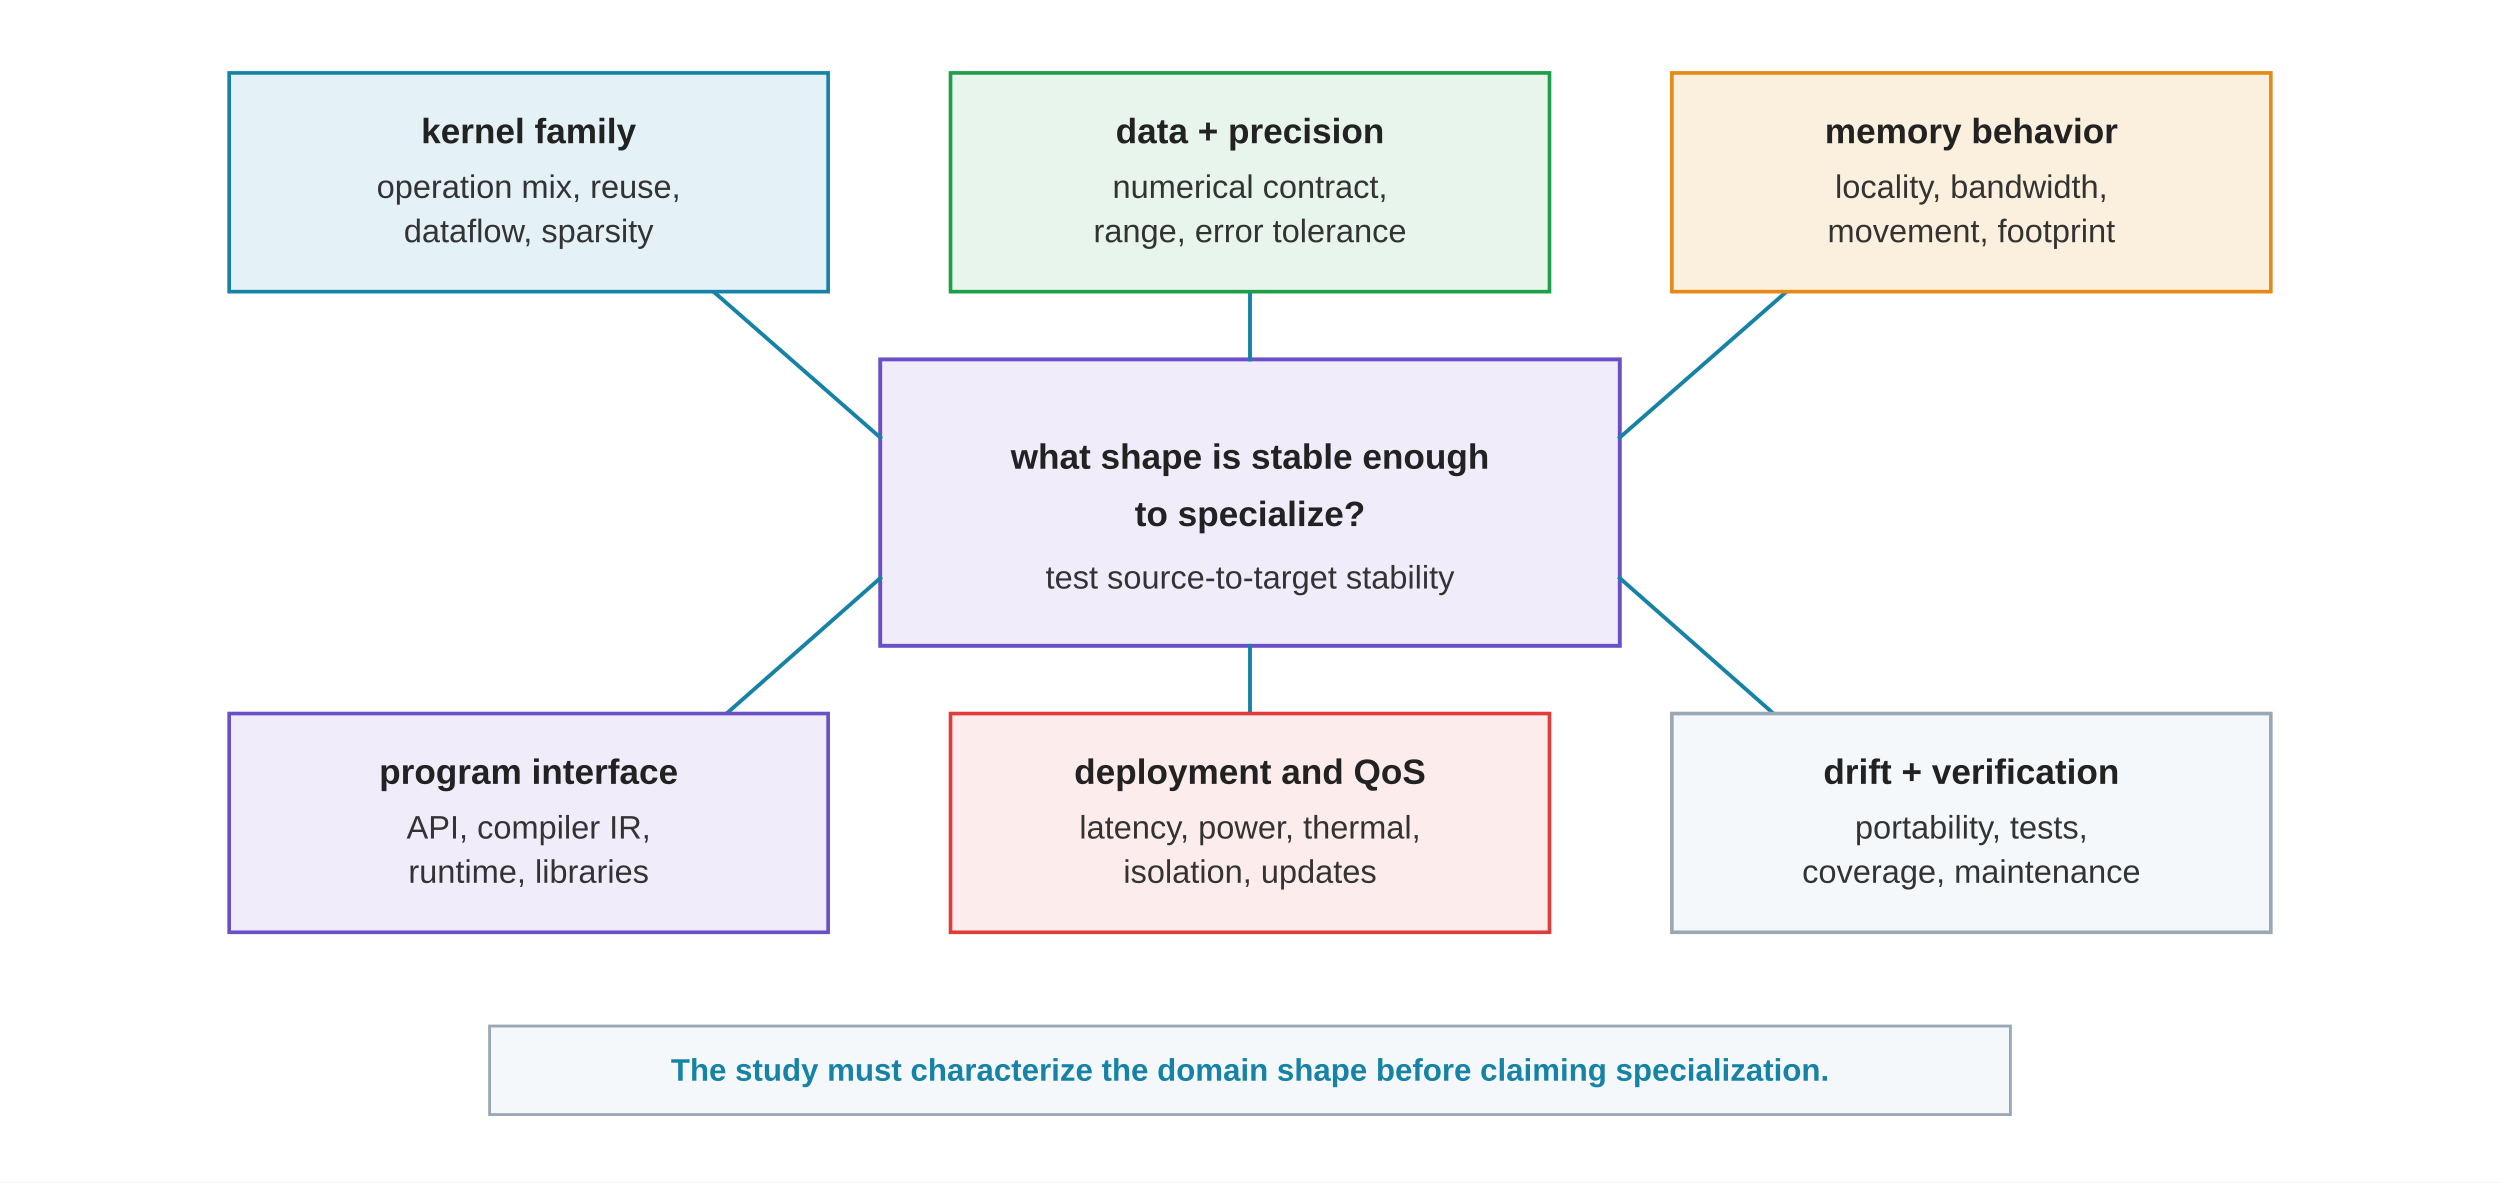
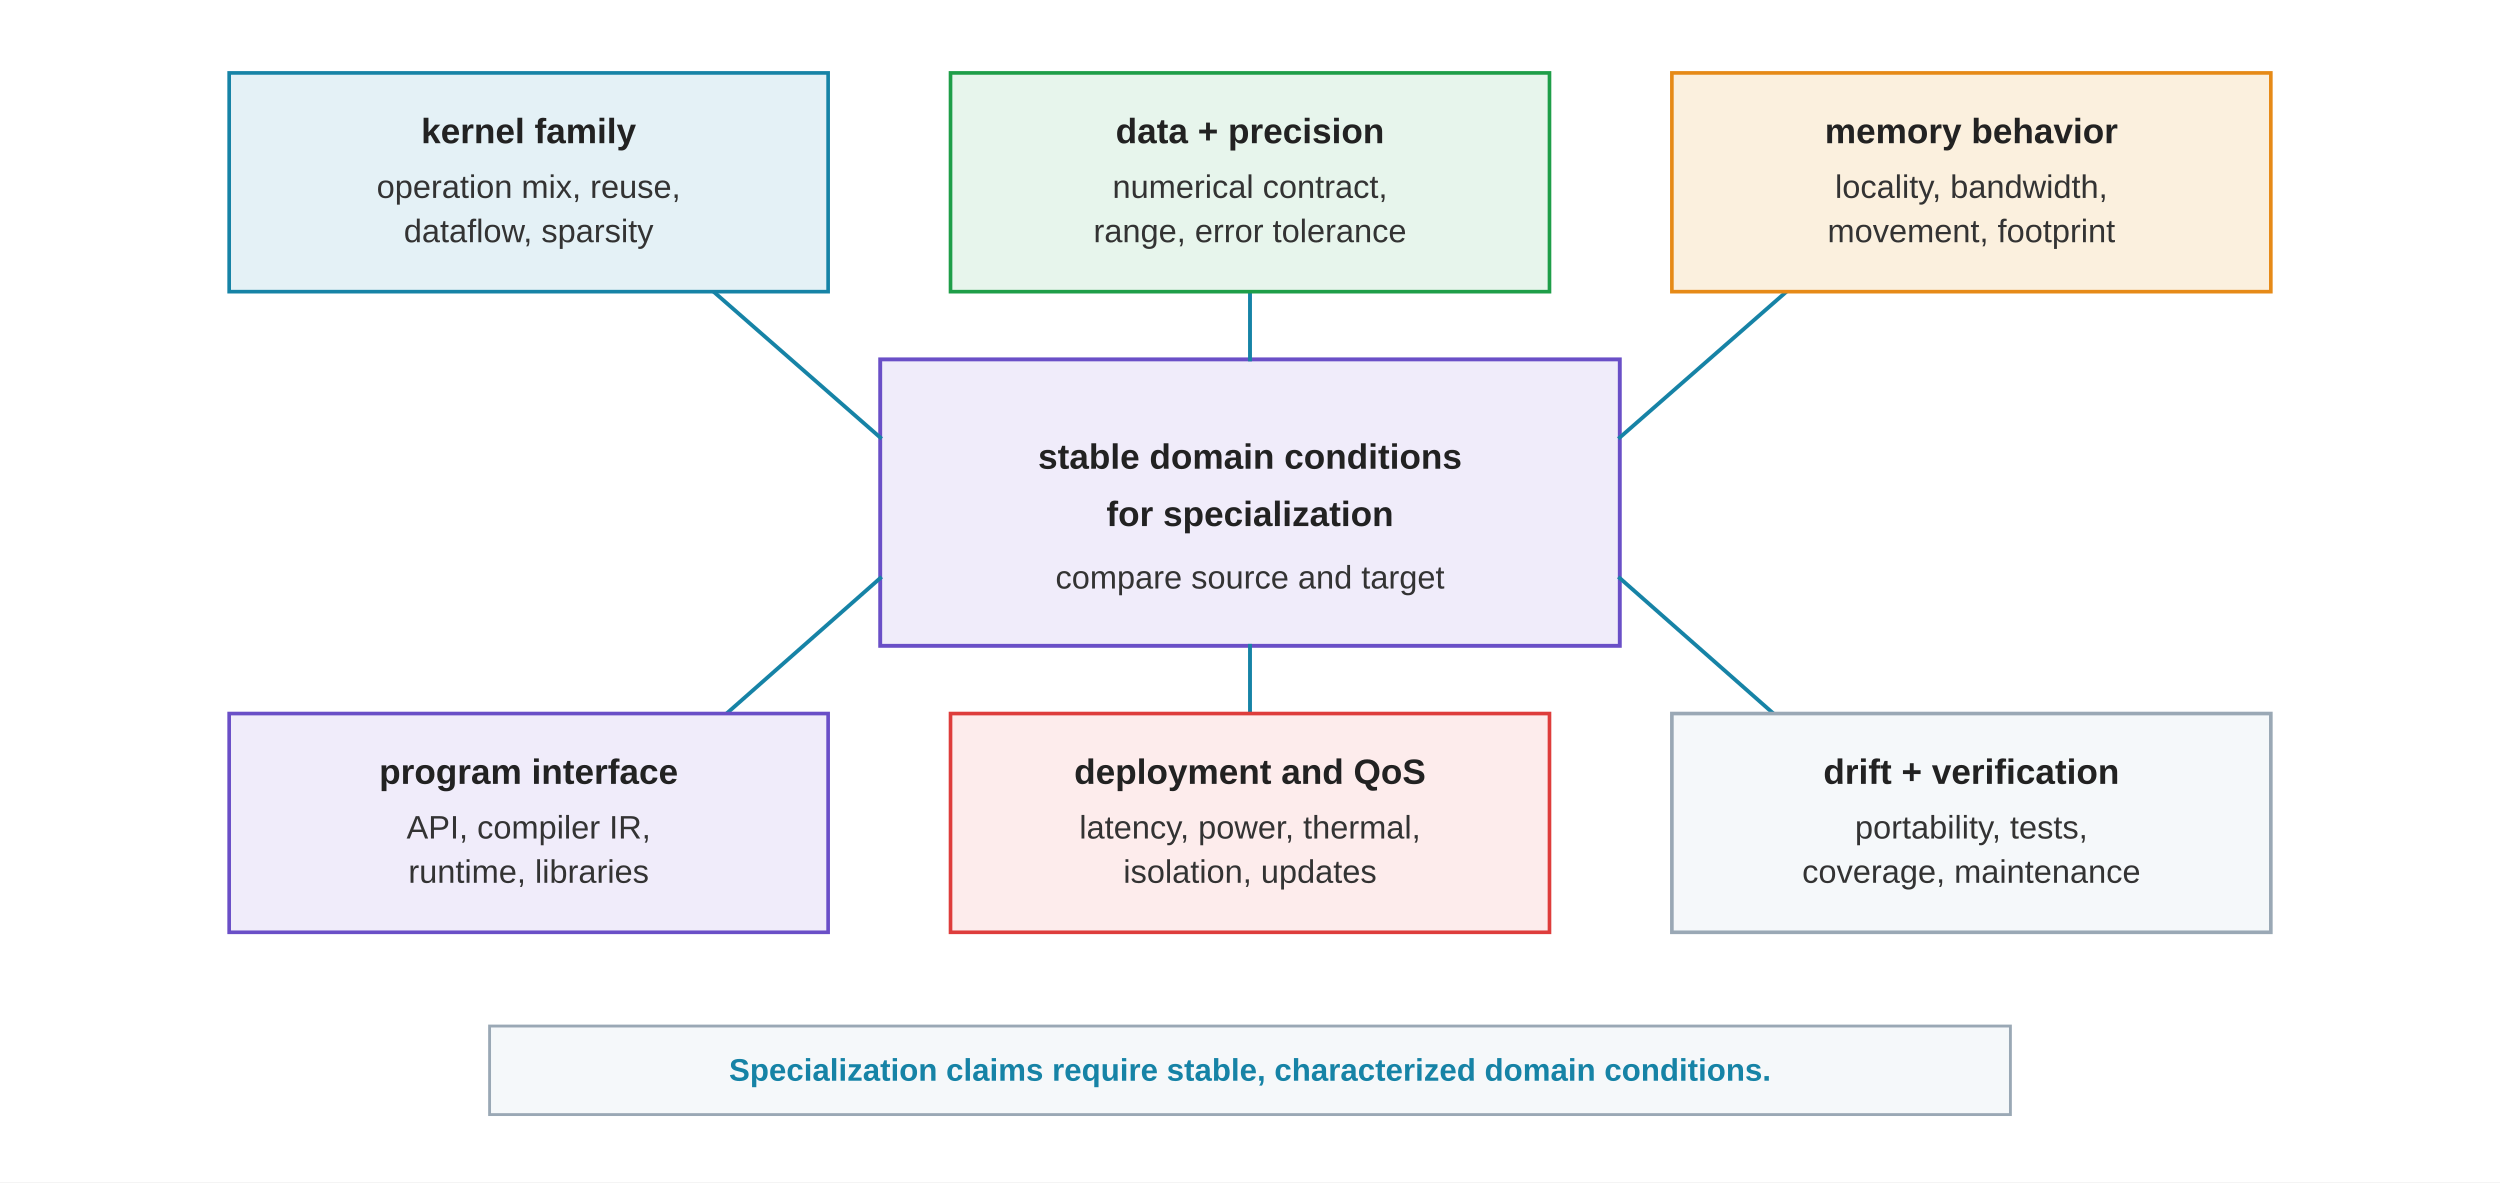
<svg xmlns="http://www.w3.org/2000/svg" viewBox="0 0 960 454" role="img">
  <defs>
    <style>
      .font { font-family: Arial, Helvetica, sans-serif; }
      .center { fill: #F0ECFA; stroke: #6A4FC7; stroke-width: 1.5; }
      .blue { fill: #E4F1F6; stroke: #1683A6; }
      .green { fill: #E7F5EC; stroke: #1E9E48; }
      .orange { fill: #FBF0DE; stroke: #E68A17; }
      .purple { fill: #F0ECFA; stroke: #6A4FC7; }
      .red { fill: #FDECEC; stroke: #DE3D3C; }
      .gray { fill: #F5F8FA; stroke: #9AA8B5; }
      .card { stroke-width: 1.4; }
      .label { font-size: 13.5px; font-weight: 700; fill: #222222; }
      .body { font-size: 12.5px; fill: #333333; }
      .note { font-size: 12px; font-weight: 700; fill: #1683A6; }
      .bar { fill: #F5F8FA; stroke: #9AA8B5; stroke-width: 1.1; }
      .line { stroke: #1683A6; stroke-width: 1.5; fill: none; stroke-linecap: square; }
    </style>
  </defs>
  <rect width="960" height="454" fill="#FFFFFF" />
  <g class="font">
    <rect class="center" x="338" y="138" width="284" height="110" />
-     <text class="label" x="480" y="180" text-anchor="middle">what shape is stable enough</text>
-     <text class="label" x="480" y="202" text-anchor="middle">to specialize?</text>
-     <text class="body" x="480" y="226" text-anchor="middle">test source-to-target stability</text>
+     <text class="label" x="480" y="180" text-anchor="middle">stable domain conditions</text>
+     <text class="label" x="480" y="202" text-anchor="middle">for specialization</text>
+     <text class="body" x="480" y="226" text-anchor="middle">compare source and target</text>
    <line class="line" x1="338" y1="168" x2="274" y2="112" />
    <line class="line" x1="480" y1="138" x2="480" y2="112" />
    <line class="line" x1="622" y1="168" x2="686" y2="112" />
    <line class="line" x1="338" y1="222" x2="279" y2="274" />
    <line class="line" x1="480" y1="248" x2="480" y2="274" />
    <line class="line" x1="622" y1="222" x2="681" y2="274" />
    <rect class="card blue" x="88" y="28" width="230" height="84" />
    <text class="label" x="203" y="55" text-anchor="middle">kernel family</text>
    <text class="body" x="203" y="76" text-anchor="middle">operation mix, reuse,</text>
    <text class="body" x="203" y="93" text-anchor="middle">dataflow, sparsity</text>
    <rect class="card green" x="365" y="28" width="230" height="84" />
    <text class="label" x="480" y="55" text-anchor="middle">data + precision</text>
    <text class="body" x="480" y="76" text-anchor="middle">numerical contract,</text>
    <text class="body" x="480" y="93" text-anchor="middle">range, error tolerance</text>
    <rect class="card orange" x="642" y="28" width="230" height="84" />
    <text class="label" x="757" y="55" text-anchor="middle">memory behavior</text>
    <text class="body" x="757" y="76" text-anchor="middle">locality, bandwidth,</text>
    <text class="body" x="757" y="93" text-anchor="middle">movement, footprint</text>
    <rect class="card purple" x="88" y="274" width="230" height="84" />
    <text class="label" x="203" y="301" text-anchor="middle">program interface</text>
    <text class="body" x="203" y="322" text-anchor="middle">API, compiler IR,</text>
    <text class="body" x="203" y="339" text-anchor="middle">runtime, libraries</text>
    <rect class="card red" x="365" y="274" width="230" height="84" />
    <text class="label" x="480" y="301" text-anchor="middle">deployment and QoS</text>
    <text class="body" x="480" y="322" text-anchor="middle">latency, power, thermal,</text>
    <text class="body" x="480" y="339" text-anchor="middle">isolation, updates</text>
    <rect class="card gray" x="642" y="274" width="230" height="84" />
    <text class="label" x="757" y="301" text-anchor="middle">drift + verification</text>
    <text class="body" x="757" y="322" text-anchor="middle">portability, tests,</text>
    <text class="body" x="757" y="339" text-anchor="middle">coverage, maintenance</text>
    <rect class="bar" x="188" y="394" width="584" height="34" />
-     <text class="note" x="480" y="415" text-anchor="middle">The study must characterize the domain shape before claiming specialization.</text>
+     <text class="note" x="480" y="415" text-anchor="middle">Specialization claims require stable, characterized domain conditions.</text>
  </g>
</svg>
